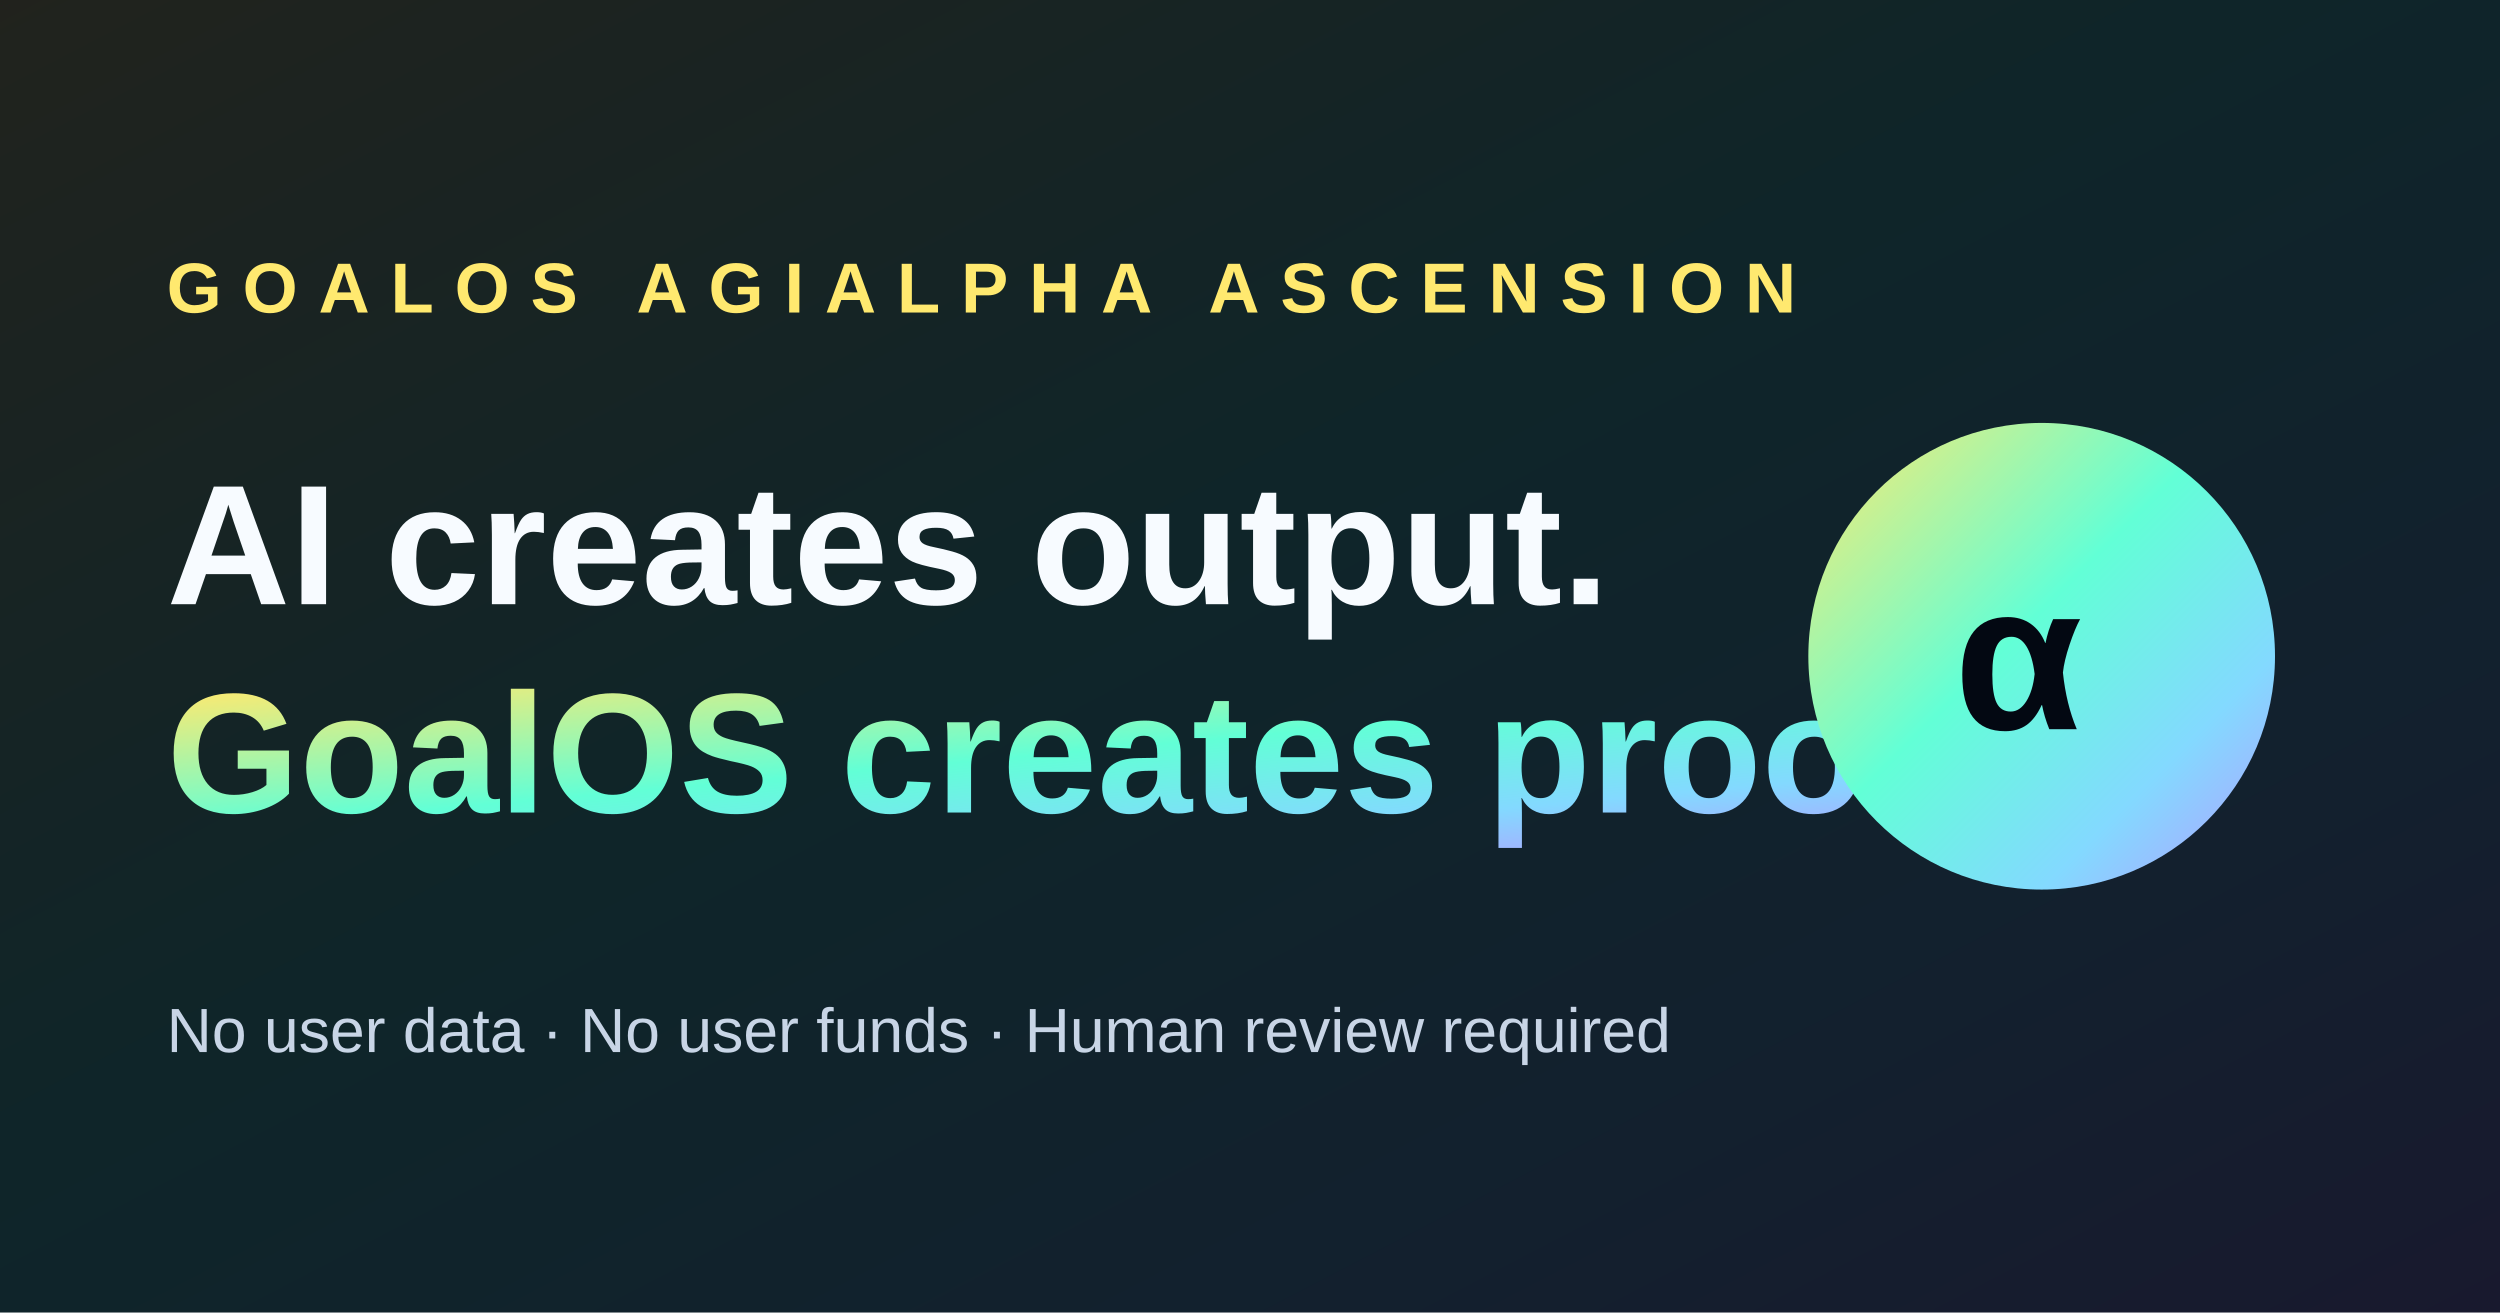
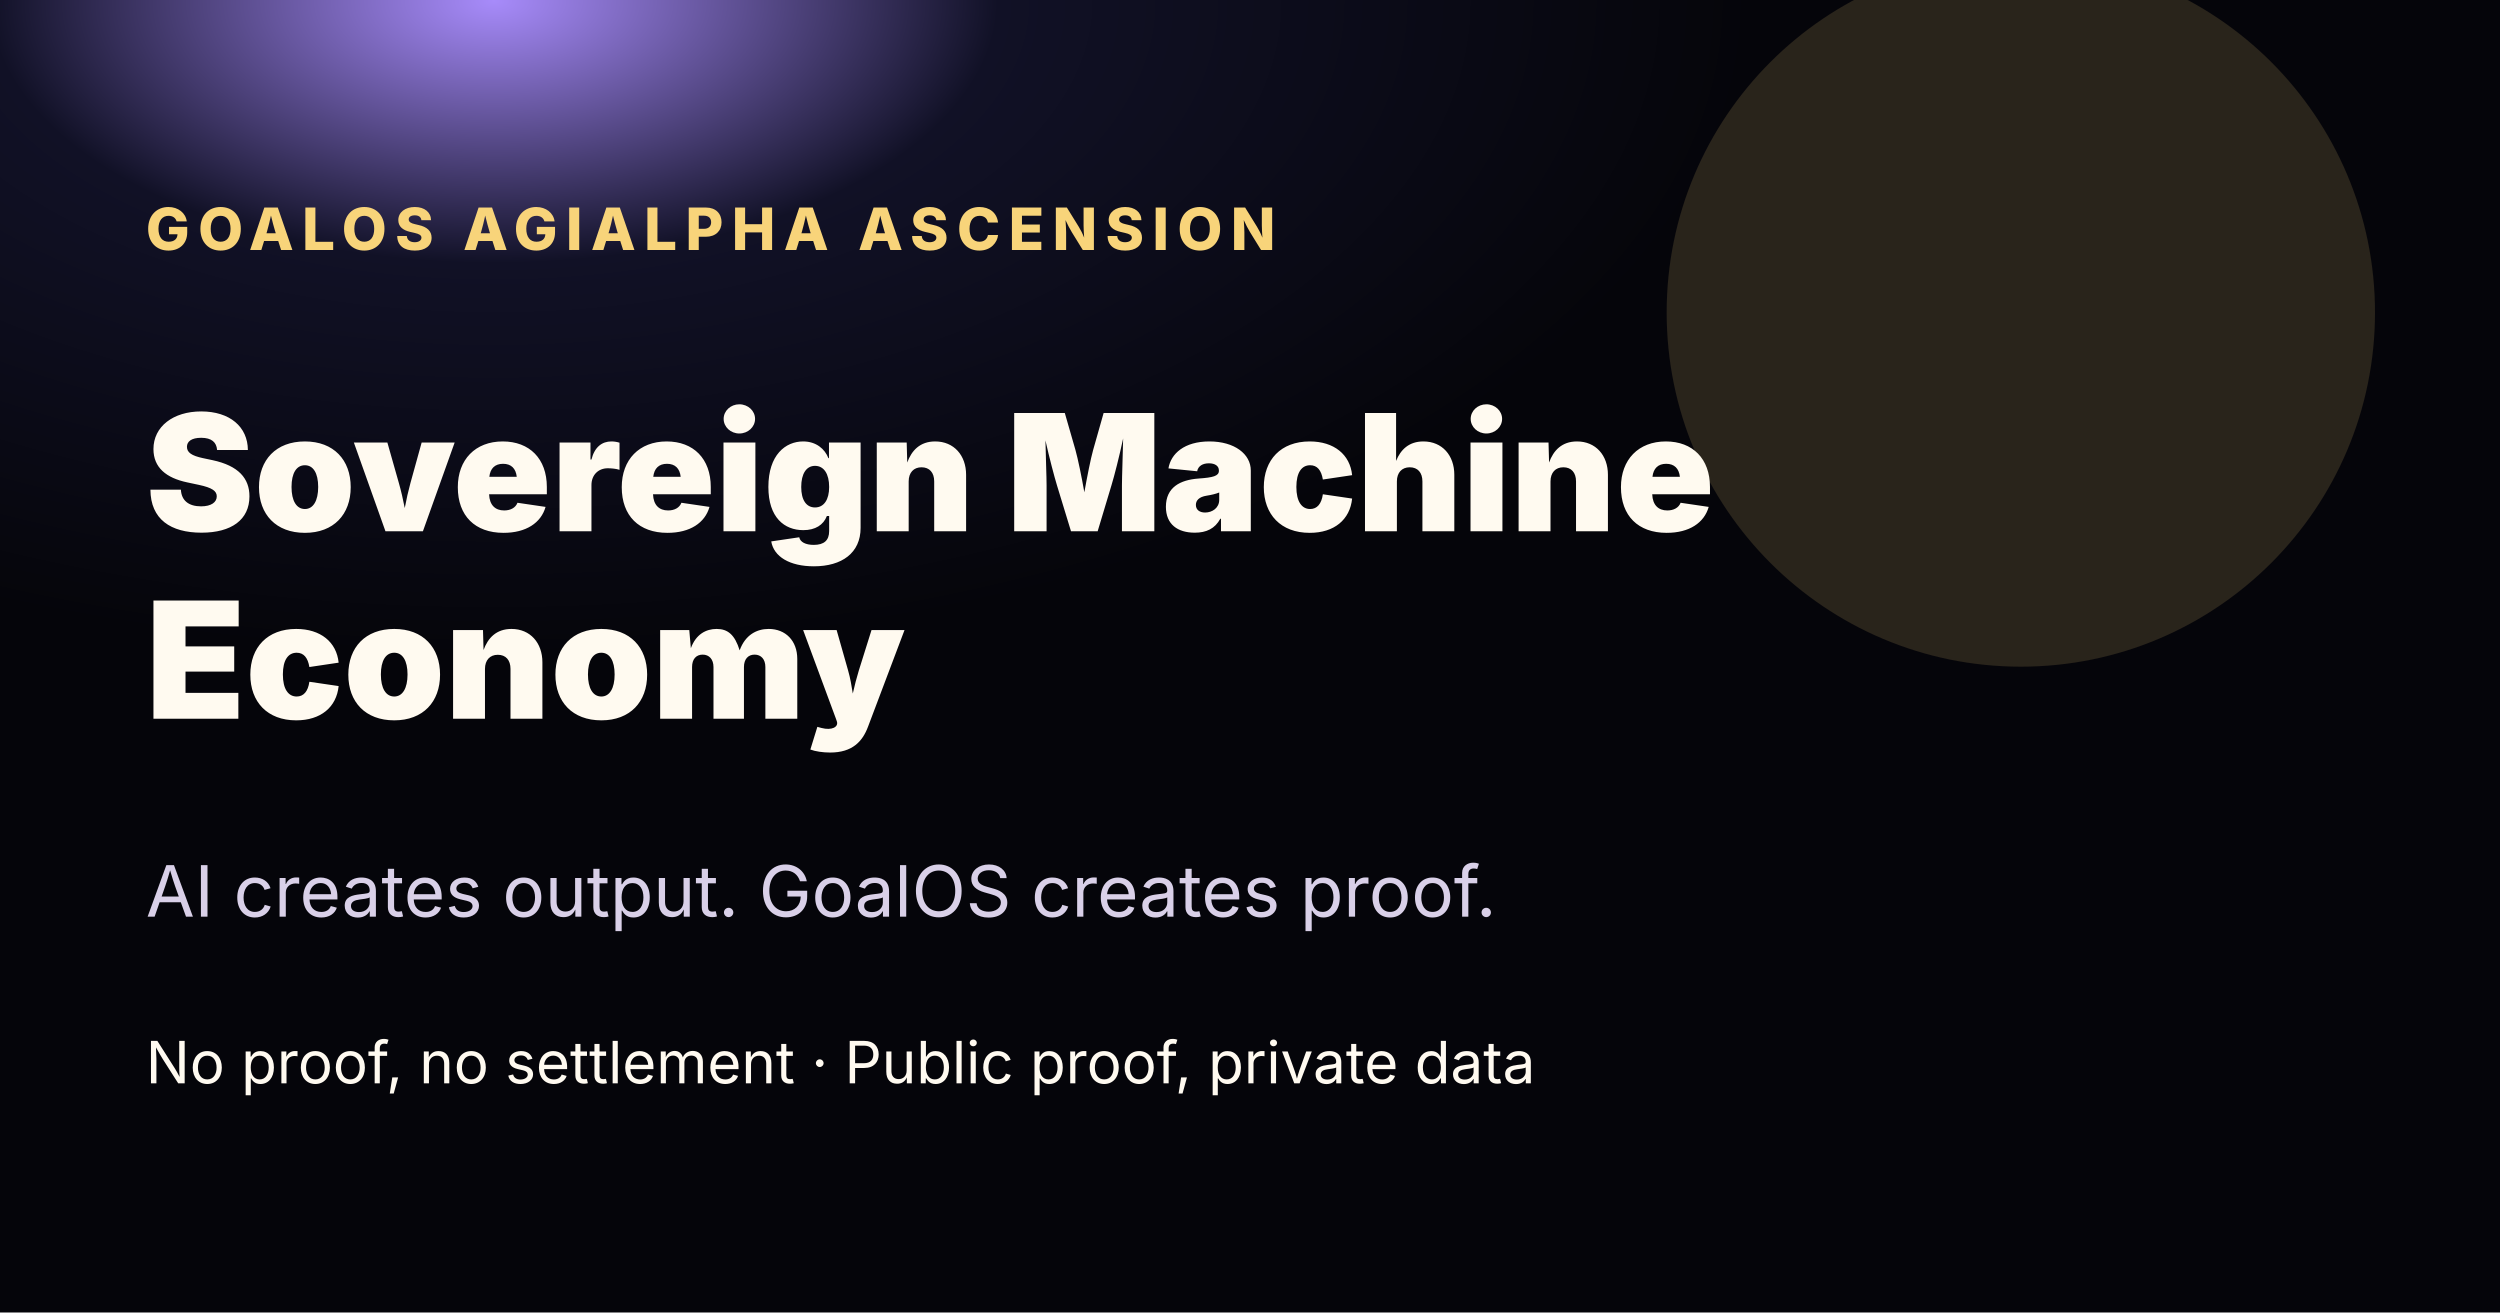
<svg xmlns="http://www.w3.org/2000/svg" width="1200" height="630" viewBox="0 0 1200 630">
  <defs>
-     <linearGradient id="g" x1="0" y1="0" x2="1" y2="1">
-       <stop stop-color="#ffe96f" />
-       <stop offset=".45" stop-color="#62ffd6" />
-       <stop offset=".75" stop-color="#83d9ff" />
-       <stop offset="1" stop-color="#b799ff" />
-     </linearGradient>
+     <radialGradient id="g" cx="20%" cy="0%">
+       <stop offset="0" stop-color="#a78bfa" />
+       <stop offset=".4" stop-color="#111126" />
+       <stop offset="1" stop-color="#05050a" />
+     </radialGradient>
  </defs>
-   <rect width="1200" height="630" fill="#030812" />
-   <path d="M0 0h1200v630H0z" fill="url(#g)" opacity=".12" />
-   <text x="80" y="150" fill="#ffe96f" font-family="Arial" font-size="34" font-weight="800" letter-spacing="10">GOALOS AGIALPHA ASCENSION</text>
-   <text x="80" y="290" fill="#f7fbff" font-family="Arial" font-size="82" font-weight="900">AI creates output.</text>
-   <text x="80" y="390" fill="url(#g)" font-family="Arial" font-size="82" font-weight="900">GoalOS creates proof.</text>
-   <text x="80" y="505" fill="#c8d5e6" font-family="Arial" font-size="30">No user data · No user funds · Human review required</text>
-   <circle cx="980" cy="315" r="112" fill="url(#g)" />
-   <text x="938" y="350" fill="#030812" font-family="Arial" font-size="100" font-weight="900">α</text>
+   <rect width="1200" height="630" fill="url(#g)" />
+   <circle cx="970" cy="150" r="170" fill="#f8d47a" opacity=".15" />
+   <text x="70" y="120" fill="#f8d47a" font-family="Inter,Arial" font-size="28" font-weight="800" letter-spacing="4">GOALOS AGIALPHA ASCENSION</text>
+   <text x="70" y="255" fill="#fffaf0" font-family="Inter,Arial" font-size="78" font-weight="900">Sovereign Machine</text>
+   <text x="70" y="345" fill="#fffaf0" font-family="Inter,Arial" font-size="78" font-weight="900">Economy</text>
+   <text x="70" y="440" fill="#d9d0e8" font-family="Inter,Arial" font-size="34">AI creates output. GoalOS creates proof.</text>
+   <text x="70" y="520" fill="#fffaf0" font-family="Inter,Arial" font-size="28">No proof, no settlement · Public proof, private data</text>
</svg>
